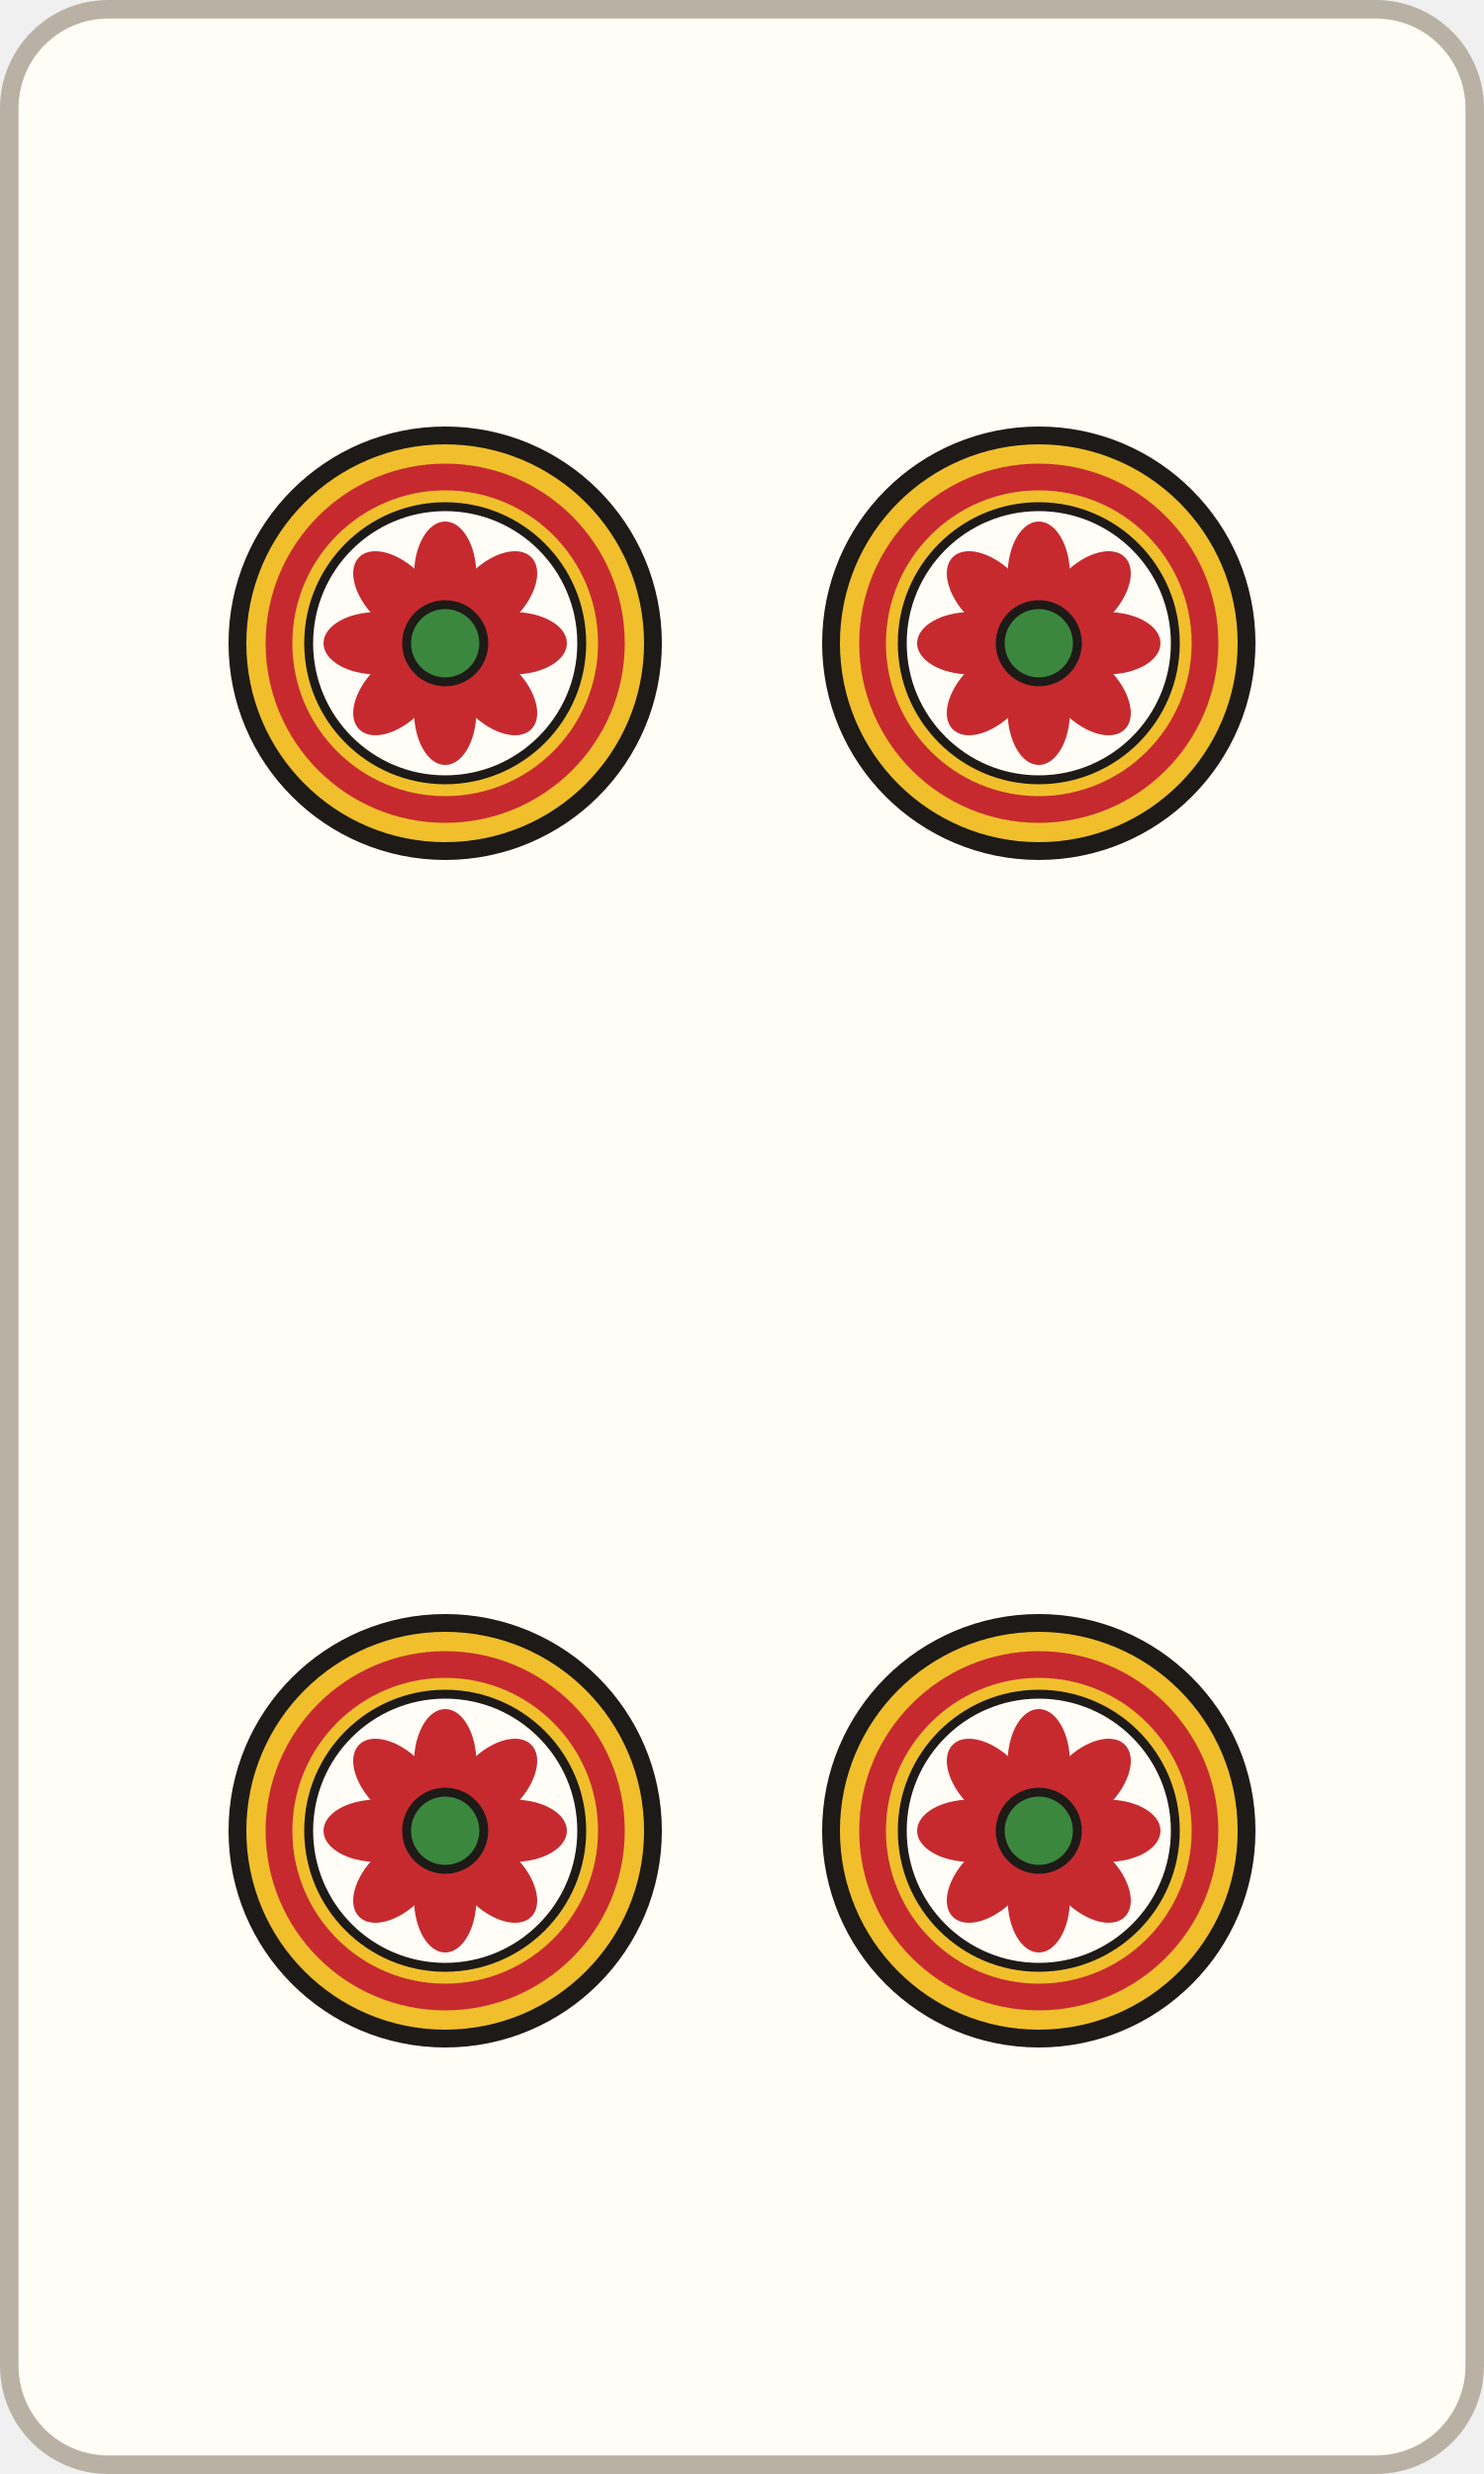
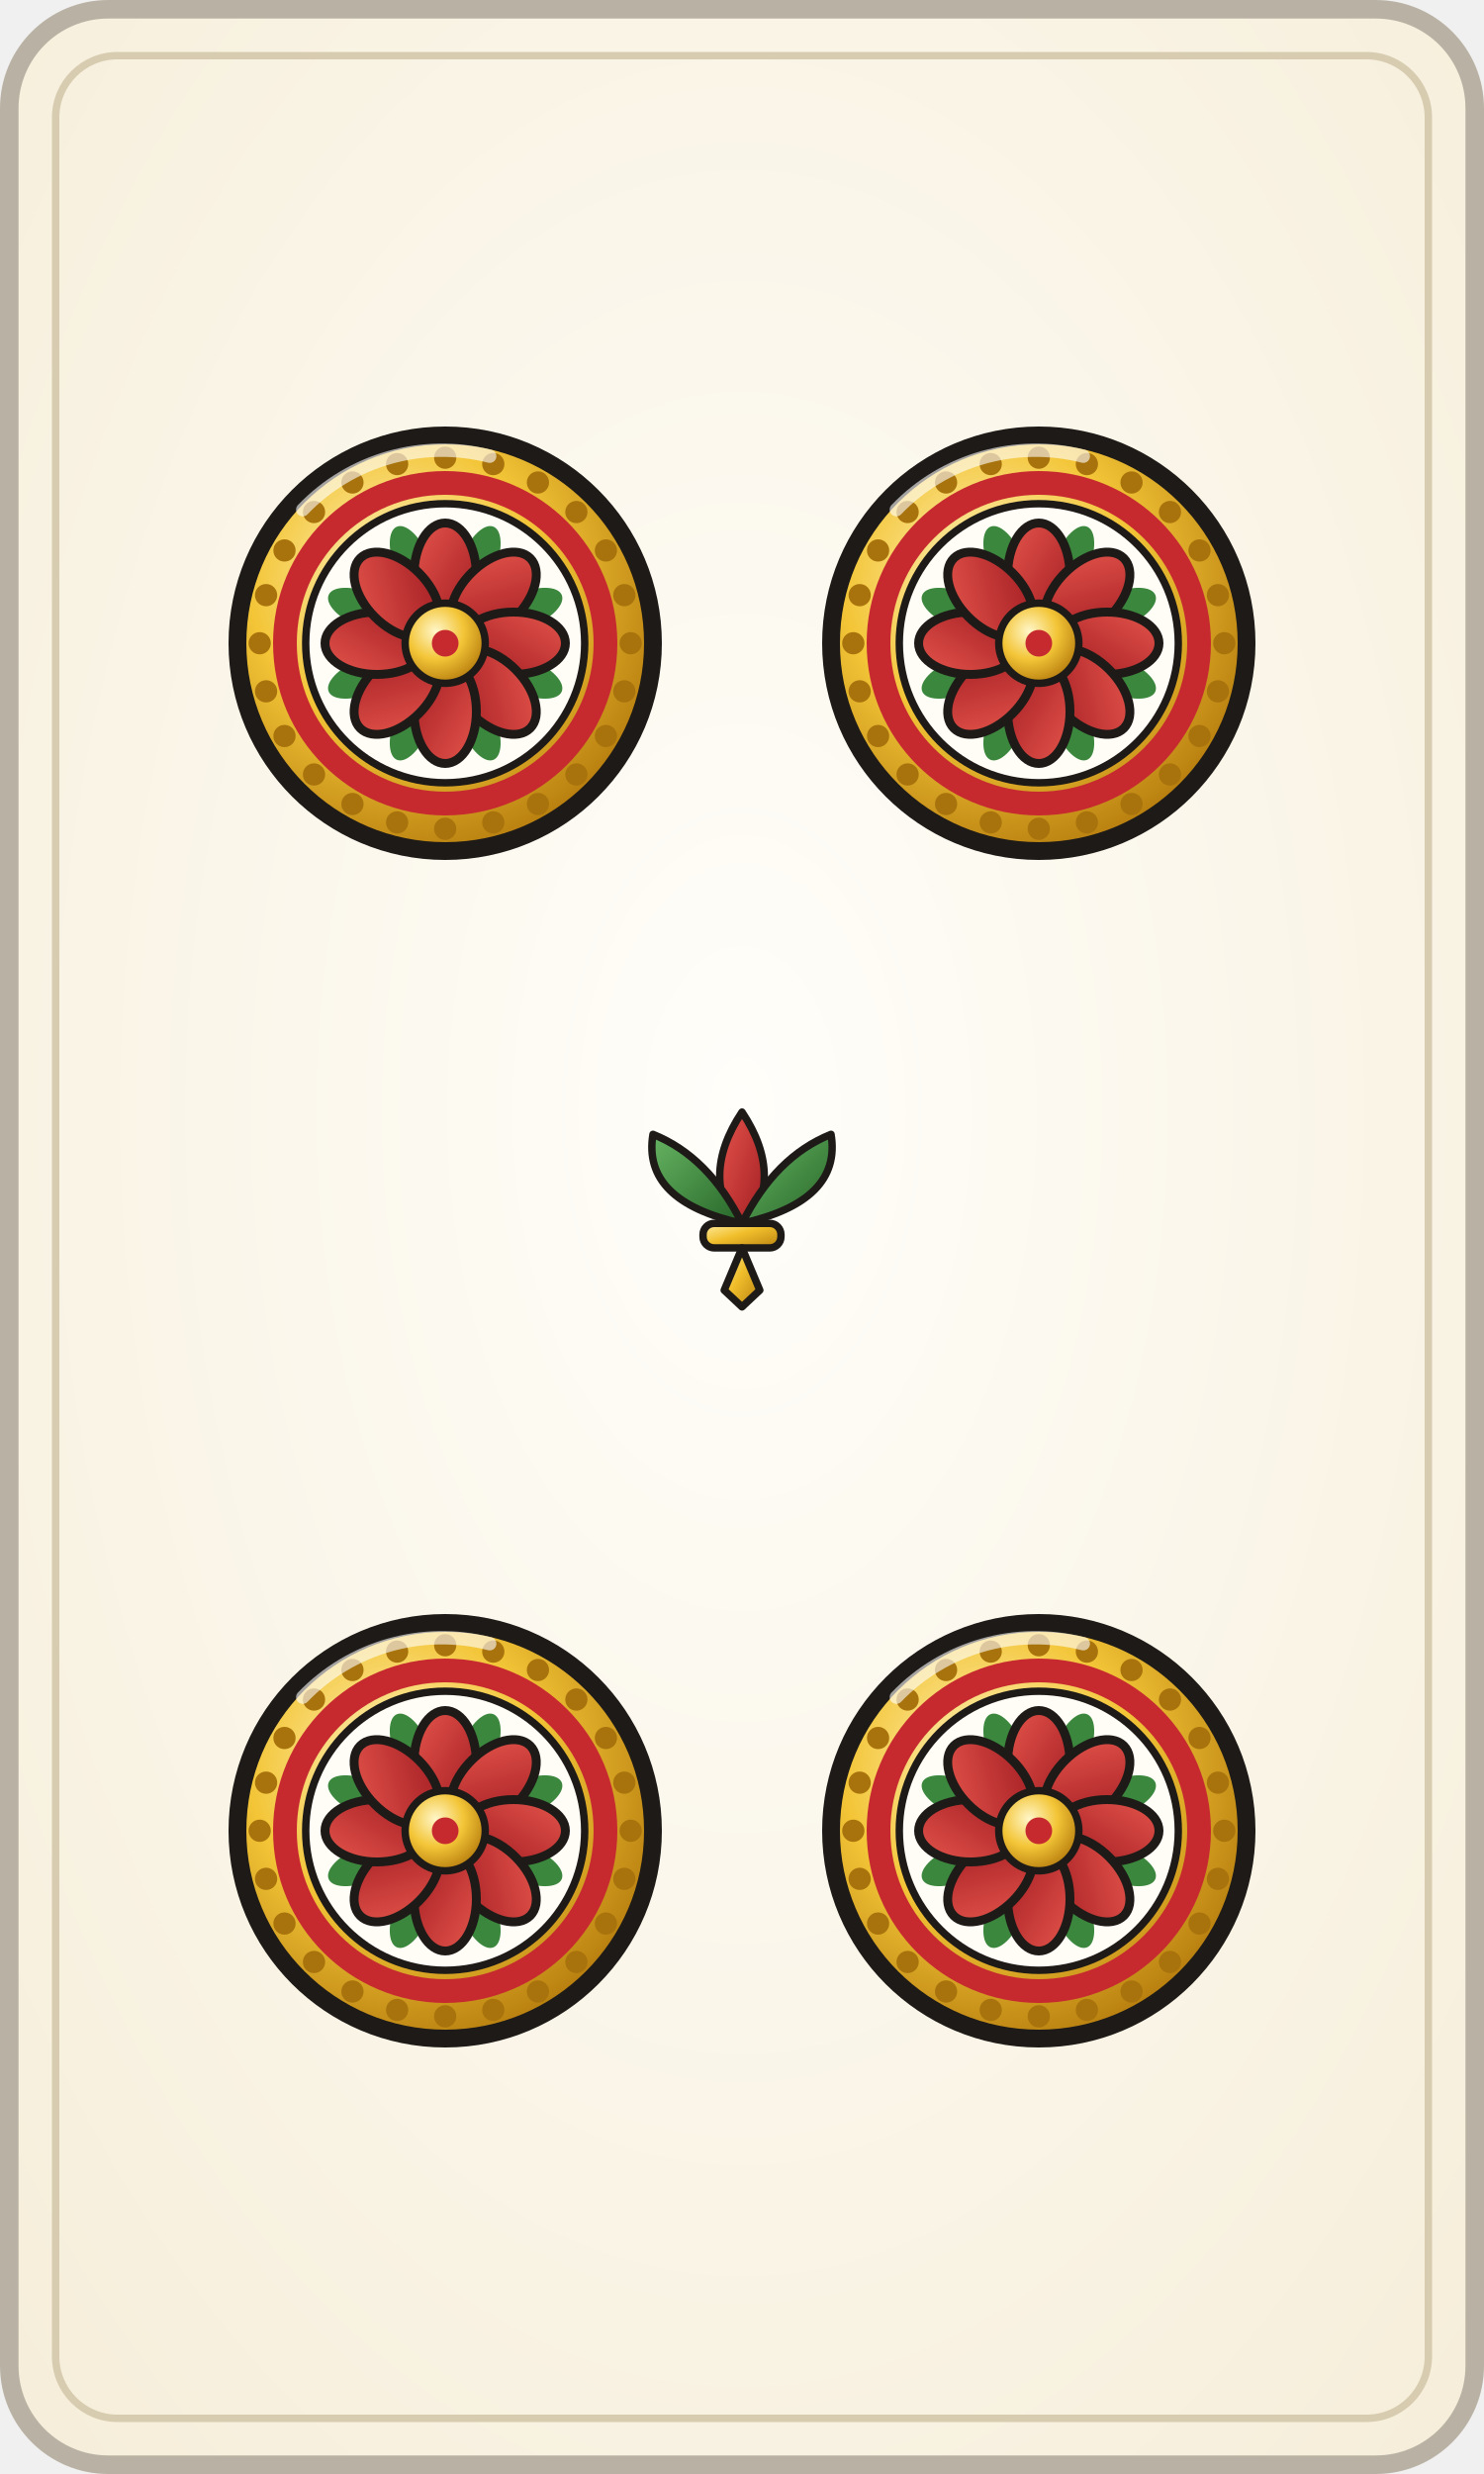
<svg xmlns="http://www.w3.org/2000/svg" viewBox="0 0 120 200" width="120" height="200">
-   <rect x="0.75" y="0.75" width="118.5" height="198.5" rx="8" fill="#fffdf6" stroke="#b9b2a4" stroke-width="1.5" />
+   <defs>
+     <linearGradient id="gold" x1="0" y1="0" x2="1" y2="1">
+       <stop offset="0" stop-color="#fff0a8" />
+       <stop offset=".45" stop-color="#f1bf2c" />
+       <stop offset="1" stop-color="#b9800f" />
+     </linearGradient>
+     <radialGradient id="goldR" cx=".38" cy=".35" r=".7">
+       <stop offset="0" stop-color="#fff6c8" />
+       <stop offset=".5" stop-color="#f3c537" />
+       <stop offset="1" stop-color="#b47a0c" />
+     </radialGradient>
+     <linearGradient id="red" x1="0" y1="0" x2="1" y2="1">
+       <stop offset="0" stop-color="#e5544b" />
+       <stop offset="1" stop-color="#a11c22" />
+     </linearGradient>
+     <linearGradient id="blue" x1="0" y1="0" x2="1" y2="1">
+       <stop offset="0" stop-color="#5189d8" />
+       <stop offset="1" stop-color="#1d4387" />
+     </linearGradient>
+     <linearGradient id="green" x1="0" y1="0" x2="1" y2="1">
+       <stop offset="0" stop-color="#66b462" />
+       <stop offset="1" stop-color="#276629" />
+     </linearGradient>
+     <linearGradient id="wood" x1="0" y1="0" x2="1" y2="0">
+       <stop offset="0" stop-color="#25602a" />
+       <stop offset=".35" stop-color="#6fbd6a" />
+       <stop offset="1" stop-color="#21572a" />
+     </linearGradient>
+     <linearGradient id="steel" x1="0" y1="0" x2="1" y2="0">
+       <stop offset="0" stop-color="#c3d9f7" />
+       <stop offset=".5" stop-color="#4275c4" />
+       <stop offset="1" stop-color="#1b3f7c" />
+     </linearGradient>
+     <radialGradient id="skin" cx=".4" cy=".35" r=".75">
+       <stop offset="0" stop-color="#ffe9ce" />
+       <stop offset="1" stop-color="#eabd8e" />
+     </radialGradient>
+     <radialGradient id="paper" cx=".5" cy=".45" r=".8">
+       <stop offset="0" stop-color="#fffefa" />
+       <stop offset="1" stop-color="#f5ecd6" />
+     </radialGradient>
+     <linearGradient id="beige" x1="0" y1="0" x2="0" y2="1">
+       <stop offset="0" stop-color="#fdf7e6" />
+       <stop offset=".5" stop-color="#f2e2bb" />
+       <stop offset="1" stop-color="#fdf7e6" />
+     </linearGradient>
+     <linearGradient id="horse" x1="0" y1="0" x2="1" y2="1">
+       <stop offset="0" stop-color="#ffffff" />
+       <stop offset="1" stop-color="#d6cdbd" />
+     </linearGradient>
+   </defs>
+   <rect x="0.75" y="0.75" width="118.5" height="198.5" rx="8" fill="url(#paper)" stroke="#b9b2a4" stroke-width="1.5" />
+   <rect x="4.5" y="4.5" width="111" height="191" rx="5" fill="none" stroke="#d8ccb0" stroke-width="0.6" />
+   <g transform="translate(60 98)">
+     <path d="M0 -8.1 Q3.6 -2.7 0 1.8 Q-3.6 -2.7 0 -8.1Z" fill="url(#red)" stroke="#1d1a17" stroke-width="0.6" stroke-linejoin="round" />
+     <path d="M0 0.9 Q-8.1 -0.9 -7.2 -6.3 Q-2.7 -4.5 0 0.9Z" fill="url(#green)" stroke="#1d1a17" stroke-width="0.6" stroke-linejoin="round" />
+     <path d="M0 0.9 Q8.1 -0.9 7.2 -6.3 Q2.7 -4.5 0 0.9Z" fill="url(#green)" stroke="#1d1a17" stroke-width="0.6" stroke-linejoin="round" />
+     <rect x="-3.15" y="0.9" width="6.3" height="1.98" rx="0.9" fill="url(#gold)" stroke="#1d1a17" stroke-width="0.6" stroke-linejoin="round" />
+     <path d="M0 2.88 L-1.44 6.3 L0 7.65 L1.44 6.3Z" fill="url(#gold)" stroke="#1d1a17" stroke-width="0.6" stroke-linejoin="round" />
+   </g>
  <g transform="translate(36 52) scale(1.2)">
-     <circle r="14" fill="#f1bf2c" stroke="#1d1a17" stroke-width="1.2" stroke-linejoin="round" />
-     <circle r="11.2" fill="none" stroke="#c62a2f" stroke-width="1.8" />
-     <circle r="9.2" fill="#fffdf6" stroke="#1d1a17" stroke-width="0.6" />
-     <ellipse cx="0" cy="-4.6" rx="2.1" ry="3.6" fill="#c62a2f" transform="rotate(0)" />
-     <ellipse cx="0" cy="-4.6" rx="2.1" ry="3.6" fill="#c62a2f" transform="rotate(45)" />
-     <ellipse cx="0" cy="-4.6" rx="2.1" ry="3.6" fill="#c62a2f" transform="rotate(90)" />
-     <ellipse cx="0" cy="-4.6" rx="2.1" ry="3.6" fill="#c62a2f" transform="rotate(135)" />
-     <ellipse cx="0" cy="-4.6" rx="2.1" ry="3.6" fill="#c62a2f" transform="rotate(180)" />
-     <ellipse cx="0" cy="-4.6" rx="2.1" ry="3.6" fill="#c62a2f" transform="rotate(225)" />
-     <ellipse cx="0" cy="-4.6" rx="2.1" ry="3.6" fill="#c62a2f" transform="rotate(270)" />
-     <ellipse cx="0" cy="-4.6" rx="2.1" ry="3.6" fill="#c62a2f" transform="rotate(315)" />
-     <circle r="2.6" fill="#3b873d" stroke="#1d1a17" stroke-width="0.6" />
+     <circle r="14" fill="url(#goldR)" stroke="#1d1a17" stroke-width="1.2" stroke-linejoin="round" />
+     <circle cx="12.5" cy="0" r="0.75" fill="#a8730c" />
+     <circle cx="12.07" cy="3.24" r="0.75" fill="#a8730c" />
+     <circle cx="10.83" cy="6.25" r="0.75" fill="#a8730c" />
+     <circle cx="8.84" cy="8.84" r="0.75" fill="#a8730c" />
+     <circle cx="6.25" cy="10.83" r="0.75" fill="#a8730c" />
+     <circle cx="3.24" cy="12.07" r="0.75" fill="#a8730c" />
+     <circle cx="0" cy="12.5" r="0.75" fill="#a8730c" />
+     <circle cx="-3.24" cy="12.07" r="0.75" fill="#a8730c" />
+     <circle cx="-6.25" cy="10.83" r="0.75" fill="#a8730c" />
+     <circle cx="-8.84" cy="8.84" r="0.75" fill="#a8730c" />
+     <circle cx="-10.83" cy="6.25" r="0.75" fill="#a8730c" />
+     <circle cx="-12.07" cy="3.24" r="0.75" fill="#a8730c" />
+     <circle cx="-12.5" cy="0" r="0.75" fill="#a8730c" />
+     <circle cx="-12.07" cy="-3.24" r="0.75" fill="#a8730c" />
+     <circle cx="-10.83" cy="-6.25" r="0.75" fill="#a8730c" />
+     <circle cx="-8.84" cy="-8.84" r="0.75" fill="#a8730c" />
+     <circle cx="-6.25" cy="-10.83" r="0.75" fill="#a8730c" />
+     <circle cx="-3.24" cy="-12.07" r="0.75" fill="#a8730c" />
+     <circle cx="0" cy="-12.5" r="0.75" fill="#a8730c" />
+     <circle cx="3.24" cy="-12.07" r="0.75" fill="#a8730c" />
+     <circle cx="6.25" cy="-10.83" r="0.75" fill="#a8730c" />
+     <circle cx="8.84" cy="-8.84" r="0.75" fill="#a8730c" />
+     <circle cx="10.83" cy="-6.25" r="0.75" fill="#a8730c" />
+     <circle cx="12.07" cy="-3.24" r="0.75" fill="#a8730c" />
+     <circle r="10.8" fill="none" stroke="#c62a2f" stroke-width="1.6" />
+     <circle r="9.4" fill="#fffdf6" stroke="#1d1a17" stroke-width="0.5" />
+     <ellipse cx="0" cy="-5.8" rx="1.2" ry="2.7" fill="#3b873d" transform="rotate(22.5)" />
+     <ellipse cx="0" cy="-5.8" rx="1.2" ry="2.7" fill="#3b873d" transform="rotate(67.5)" />
+     <ellipse cx="0" cy="-5.8" rx="1.2" ry="2.7" fill="#3b873d" transform="rotate(112.5)" />
+     <ellipse cx="0" cy="-5.8" rx="1.2" ry="2.7" fill="#3b873d" transform="rotate(157.5)" />
+     <ellipse cx="0" cy="-5.8" rx="1.2" ry="2.7" fill="#3b873d" transform="rotate(202.5)" />
+     <ellipse cx="0" cy="-5.8" rx="1.2" ry="2.7" fill="#3b873d" transform="rotate(247.5)" />
+     <ellipse cx="0" cy="-5.8" rx="1.2" ry="2.7" fill="#3b873d" transform="rotate(292.5)" />
+     <ellipse cx="0" cy="-5.8" rx="1.2" ry="2.7" fill="#3b873d" transform="rotate(337.5)" />
+     <ellipse cx="0" cy="-4.6" rx="2.1" ry="3.5" fill="url(#red)" stroke="#1d1a17" stroke-width="0.6" stroke-linejoin="round" transform="rotate(0)" />
+     <ellipse cx="0" cy="-4.6" rx="2.1" ry="3.5" fill="url(#red)" stroke="#1d1a17" stroke-width="0.6" stroke-linejoin="round" transform="rotate(45)" />
+     <ellipse cx="0" cy="-4.6" rx="2.1" ry="3.5" fill="url(#red)" stroke="#1d1a17" stroke-width="0.6" stroke-linejoin="round" transform="rotate(90)" />
+     <ellipse cx="0" cy="-4.6" rx="2.1" ry="3.5" fill="url(#red)" stroke="#1d1a17" stroke-width="0.6" stroke-linejoin="round" transform="rotate(135)" />
+     <ellipse cx="0" cy="-4.6" rx="2.1" ry="3.5" fill="url(#red)" stroke="#1d1a17" stroke-width="0.6" stroke-linejoin="round" transform="rotate(180)" />
+     <ellipse cx="0" cy="-4.6" rx="2.1" ry="3.5" fill="url(#red)" stroke="#1d1a17" stroke-width="0.6" stroke-linejoin="round" transform="rotate(225)" />
+     <ellipse cx="0" cy="-4.6" rx="2.1" ry="3.5" fill="url(#red)" stroke="#1d1a17" stroke-width="0.6" stroke-linejoin="round" transform="rotate(270)" />
+     <ellipse cx="0" cy="-4.6" rx="2.1" ry="3.5" fill="url(#red)" stroke="#1d1a17" stroke-width="0.6" stroke-linejoin="round" transform="rotate(315)" />
+     <circle r="2.7" fill="url(#goldR)" stroke="#1d1a17" stroke-width="0.5" />
+     <circle r="0.9" fill="#c62a2f" />
+     <path d="M-9.6 -9 A13 13 0 0 1 3 -12.6" fill="none" stroke="#fff" stroke-width="0.9" stroke-linecap="round" opacity="0.6" />
  </g>
  <g transform="translate(84 52) scale(1.2)">
-     <circle r="14" fill="#f1bf2c" stroke="#1d1a17" stroke-width="1.2" stroke-linejoin="round" />
-     <circle r="11.2" fill="none" stroke="#c62a2f" stroke-width="1.8" />
-     <circle r="9.2" fill="#fffdf6" stroke="#1d1a17" stroke-width="0.6" />
-     <ellipse cx="0" cy="-4.6" rx="2.1" ry="3.6" fill="#c62a2f" transform="rotate(0)" />
-     <ellipse cx="0" cy="-4.6" rx="2.1" ry="3.6" fill="#c62a2f" transform="rotate(45)" />
-     <ellipse cx="0" cy="-4.6" rx="2.1" ry="3.6" fill="#c62a2f" transform="rotate(90)" />
-     <ellipse cx="0" cy="-4.6" rx="2.1" ry="3.6" fill="#c62a2f" transform="rotate(135)" />
-     <ellipse cx="0" cy="-4.6" rx="2.1" ry="3.6" fill="#c62a2f" transform="rotate(180)" />
-     <ellipse cx="0" cy="-4.6" rx="2.1" ry="3.6" fill="#c62a2f" transform="rotate(225)" />
-     <ellipse cx="0" cy="-4.6" rx="2.1" ry="3.6" fill="#c62a2f" transform="rotate(270)" />
-     <ellipse cx="0" cy="-4.6" rx="2.1" ry="3.6" fill="#c62a2f" transform="rotate(315)" />
-     <circle r="2.6" fill="#3b873d" stroke="#1d1a17" stroke-width="0.6" />
+     <circle r="14" fill="url(#goldR)" stroke="#1d1a17" stroke-width="1.2" stroke-linejoin="round" />
+     <circle cx="12.5" cy="0" r="0.75" fill="#a8730c" />
+     <circle cx="12.07" cy="3.24" r="0.75" fill="#a8730c" />
+     <circle cx="10.83" cy="6.25" r="0.75" fill="#a8730c" />
+     <circle cx="8.84" cy="8.84" r="0.75" fill="#a8730c" />
+     <circle cx="6.25" cy="10.83" r="0.75" fill="#a8730c" />
+     <circle cx="3.24" cy="12.07" r="0.75" fill="#a8730c" />
+     <circle cx="0" cy="12.5" r="0.75" fill="#a8730c" />
+     <circle cx="-3.24" cy="12.07" r="0.75" fill="#a8730c" />
+     <circle cx="-6.25" cy="10.83" r="0.75" fill="#a8730c" />
+     <circle cx="-8.84" cy="8.84" r="0.75" fill="#a8730c" />
+     <circle cx="-10.83" cy="6.25" r="0.75" fill="#a8730c" />
+     <circle cx="-12.07" cy="3.24" r="0.75" fill="#a8730c" />
+     <circle cx="-12.5" cy="0" r="0.75" fill="#a8730c" />
+     <circle cx="-12.07" cy="-3.24" r="0.75" fill="#a8730c" />
+     <circle cx="-10.83" cy="-6.25" r="0.75" fill="#a8730c" />
+     <circle cx="-8.84" cy="-8.84" r="0.75" fill="#a8730c" />
+     <circle cx="-6.25" cy="-10.83" r="0.75" fill="#a8730c" />
+     <circle cx="-3.24" cy="-12.07" r="0.75" fill="#a8730c" />
+     <circle cx="0" cy="-12.5" r="0.75" fill="#a8730c" />
+     <circle cx="3.24" cy="-12.07" r="0.75" fill="#a8730c" />
+     <circle cx="6.25" cy="-10.83" r="0.75" fill="#a8730c" />
+     <circle cx="8.84" cy="-8.84" r="0.75" fill="#a8730c" />
+     <circle cx="10.83" cy="-6.25" r="0.75" fill="#a8730c" />
+     <circle cx="12.07" cy="-3.24" r="0.75" fill="#a8730c" />
+     <circle r="10.8" fill="none" stroke="#c62a2f" stroke-width="1.6" />
+     <circle r="9.4" fill="#fffdf6" stroke="#1d1a17" stroke-width="0.5" />
+     <ellipse cx="0" cy="-5.8" rx="1.2" ry="2.7" fill="#3b873d" transform="rotate(22.5)" />
+     <ellipse cx="0" cy="-5.8" rx="1.2" ry="2.7" fill="#3b873d" transform="rotate(67.5)" />
+     <ellipse cx="0" cy="-5.8" rx="1.2" ry="2.7" fill="#3b873d" transform="rotate(112.5)" />
+     <ellipse cx="0" cy="-5.8" rx="1.2" ry="2.7" fill="#3b873d" transform="rotate(157.5)" />
+     <ellipse cx="0" cy="-5.8" rx="1.2" ry="2.7" fill="#3b873d" transform="rotate(202.5)" />
+     <ellipse cx="0" cy="-5.8" rx="1.2" ry="2.7" fill="#3b873d" transform="rotate(247.5)" />
+     <ellipse cx="0" cy="-5.8" rx="1.2" ry="2.7" fill="#3b873d" transform="rotate(292.5)" />
+     <ellipse cx="0" cy="-5.8" rx="1.2" ry="2.7" fill="#3b873d" transform="rotate(337.5)" />
+     <ellipse cx="0" cy="-4.6" rx="2.1" ry="3.5" fill="url(#red)" stroke="#1d1a17" stroke-width="0.6" stroke-linejoin="round" transform="rotate(0)" />
+     <ellipse cx="0" cy="-4.6" rx="2.1" ry="3.5" fill="url(#red)" stroke="#1d1a17" stroke-width="0.6" stroke-linejoin="round" transform="rotate(45)" />
+     <ellipse cx="0" cy="-4.6" rx="2.1" ry="3.5" fill="url(#red)" stroke="#1d1a17" stroke-width="0.6" stroke-linejoin="round" transform="rotate(90)" />
+     <ellipse cx="0" cy="-4.6" rx="2.1" ry="3.5" fill="url(#red)" stroke="#1d1a17" stroke-width="0.6" stroke-linejoin="round" transform="rotate(135)" />
+     <ellipse cx="0" cy="-4.6" rx="2.1" ry="3.5" fill="url(#red)" stroke="#1d1a17" stroke-width="0.6" stroke-linejoin="round" transform="rotate(180)" />
+     <ellipse cx="0" cy="-4.6" rx="2.1" ry="3.5" fill="url(#red)" stroke="#1d1a17" stroke-width="0.6" stroke-linejoin="round" transform="rotate(225)" />
+     <ellipse cx="0" cy="-4.6" rx="2.1" ry="3.5" fill="url(#red)" stroke="#1d1a17" stroke-width="0.6" stroke-linejoin="round" transform="rotate(270)" />
+     <ellipse cx="0" cy="-4.6" rx="2.1" ry="3.5" fill="url(#red)" stroke="#1d1a17" stroke-width="0.6" stroke-linejoin="round" transform="rotate(315)" />
+     <circle r="2.7" fill="url(#goldR)" stroke="#1d1a17" stroke-width="0.5" />
+     <circle r="0.9" fill="#c62a2f" />
+     <path d="M-9.6 -9 A13 13 0 0 1 3 -12.6" fill="none" stroke="#fff" stroke-width="0.9" stroke-linecap="round" opacity="0.6" />
  </g>
  <g transform="translate(36 148) scale(1.2)">
-     <circle r="14" fill="#f1bf2c" stroke="#1d1a17" stroke-width="1.2" stroke-linejoin="round" />
-     <circle r="11.2" fill="none" stroke="#c62a2f" stroke-width="1.8" />
-     <circle r="9.2" fill="#fffdf6" stroke="#1d1a17" stroke-width="0.6" />
-     <ellipse cx="0" cy="-4.6" rx="2.1" ry="3.6" fill="#c62a2f" transform="rotate(0)" />
-     <ellipse cx="0" cy="-4.6" rx="2.1" ry="3.6" fill="#c62a2f" transform="rotate(45)" />
-     <ellipse cx="0" cy="-4.6" rx="2.1" ry="3.6" fill="#c62a2f" transform="rotate(90)" />
-     <ellipse cx="0" cy="-4.6" rx="2.1" ry="3.6" fill="#c62a2f" transform="rotate(135)" />
-     <ellipse cx="0" cy="-4.6" rx="2.1" ry="3.6" fill="#c62a2f" transform="rotate(180)" />
-     <ellipse cx="0" cy="-4.6" rx="2.1" ry="3.6" fill="#c62a2f" transform="rotate(225)" />
-     <ellipse cx="0" cy="-4.6" rx="2.1" ry="3.6" fill="#c62a2f" transform="rotate(270)" />
-     <ellipse cx="0" cy="-4.6" rx="2.1" ry="3.6" fill="#c62a2f" transform="rotate(315)" />
-     <circle r="2.6" fill="#3b873d" stroke="#1d1a17" stroke-width="0.6" />
+     <circle r="14" fill="url(#goldR)" stroke="#1d1a17" stroke-width="1.2" stroke-linejoin="round" />
+     <circle cx="12.5" cy="0" r="0.75" fill="#a8730c" />
+     <circle cx="12.07" cy="3.24" r="0.75" fill="#a8730c" />
+     <circle cx="10.83" cy="6.25" r="0.75" fill="#a8730c" />
+     <circle cx="8.84" cy="8.84" r="0.75" fill="#a8730c" />
+     <circle cx="6.25" cy="10.83" r="0.75" fill="#a8730c" />
+     <circle cx="3.24" cy="12.07" r="0.75" fill="#a8730c" />
+     <circle cx="0" cy="12.5" r="0.75" fill="#a8730c" />
+     <circle cx="-3.24" cy="12.07" r="0.75" fill="#a8730c" />
+     <circle cx="-6.25" cy="10.83" r="0.75" fill="#a8730c" />
+     <circle cx="-8.84" cy="8.84" r="0.75" fill="#a8730c" />
+     <circle cx="-10.83" cy="6.25" r="0.75" fill="#a8730c" />
+     <circle cx="-12.07" cy="3.24" r="0.75" fill="#a8730c" />
+     <circle cx="-12.5" cy="0" r="0.75" fill="#a8730c" />
+     <circle cx="-12.07" cy="-3.24" r="0.75" fill="#a8730c" />
+     <circle cx="-10.83" cy="-6.25" r="0.75" fill="#a8730c" />
+     <circle cx="-8.84" cy="-8.84" r="0.75" fill="#a8730c" />
+     <circle cx="-6.25" cy="-10.83" r="0.75" fill="#a8730c" />
+     <circle cx="-3.24" cy="-12.07" r="0.75" fill="#a8730c" />
+     <circle cx="0" cy="-12.5" r="0.75" fill="#a8730c" />
+     <circle cx="3.24" cy="-12.07" r="0.75" fill="#a8730c" />
+     <circle cx="6.25" cy="-10.83" r="0.75" fill="#a8730c" />
+     <circle cx="8.84" cy="-8.84" r="0.75" fill="#a8730c" />
+     <circle cx="10.83" cy="-6.25" r="0.75" fill="#a8730c" />
+     <circle cx="12.07" cy="-3.24" r="0.75" fill="#a8730c" />
+     <circle r="10.8" fill="none" stroke="#c62a2f" stroke-width="1.6" />
+     <circle r="9.4" fill="#fffdf6" stroke="#1d1a17" stroke-width="0.5" />
+     <ellipse cx="0" cy="-5.8" rx="1.2" ry="2.7" fill="#3b873d" transform="rotate(22.5)" />
+     <ellipse cx="0" cy="-5.8" rx="1.2" ry="2.7" fill="#3b873d" transform="rotate(67.5)" />
+     <ellipse cx="0" cy="-5.8" rx="1.2" ry="2.7" fill="#3b873d" transform="rotate(112.5)" />
+     <ellipse cx="0" cy="-5.8" rx="1.2" ry="2.7" fill="#3b873d" transform="rotate(157.5)" />
+     <ellipse cx="0" cy="-5.8" rx="1.2" ry="2.7" fill="#3b873d" transform="rotate(202.5)" />
+     <ellipse cx="0" cy="-5.8" rx="1.2" ry="2.7" fill="#3b873d" transform="rotate(247.5)" />
+     <ellipse cx="0" cy="-5.8" rx="1.2" ry="2.7" fill="#3b873d" transform="rotate(292.5)" />
+     <ellipse cx="0" cy="-5.8" rx="1.2" ry="2.7" fill="#3b873d" transform="rotate(337.5)" />
+     <ellipse cx="0" cy="-4.6" rx="2.1" ry="3.5" fill="url(#red)" stroke="#1d1a17" stroke-width="0.6" stroke-linejoin="round" transform="rotate(0)" />
+     <ellipse cx="0" cy="-4.6" rx="2.1" ry="3.5" fill="url(#red)" stroke="#1d1a17" stroke-width="0.6" stroke-linejoin="round" transform="rotate(45)" />
+     <ellipse cx="0" cy="-4.6" rx="2.1" ry="3.5" fill="url(#red)" stroke="#1d1a17" stroke-width="0.6" stroke-linejoin="round" transform="rotate(90)" />
+     <ellipse cx="0" cy="-4.6" rx="2.1" ry="3.5" fill="url(#red)" stroke="#1d1a17" stroke-width="0.6" stroke-linejoin="round" transform="rotate(135)" />
+     <ellipse cx="0" cy="-4.6" rx="2.1" ry="3.5" fill="url(#red)" stroke="#1d1a17" stroke-width="0.6" stroke-linejoin="round" transform="rotate(180)" />
+     <ellipse cx="0" cy="-4.6" rx="2.1" ry="3.5" fill="url(#red)" stroke="#1d1a17" stroke-width="0.6" stroke-linejoin="round" transform="rotate(225)" />
+     <ellipse cx="0" cy="-4.6" rx="2.1" ry="3.5" fill="url(#red)" stroke="#1d1a17" stroke-width="0.6" stroke-linejoin="round" transform="rotate(270)" />
+     <ellipse cx="0" cy="-4.6" rx="2.1" ry="3.5" fill="url(#red)" stroke="#1d1a17" stroke-width="0.6" stroke-linejoin="round" transform="rotate(315)" />
+     <circle r="2.7" fill="url(#goldR)" stroke="#1d1a17" stroke-width="0.5" />
+     <circle r="0.9" fill="#c62a2f" />
+     <path d="M-9.6 -9 A13 13 0 0 1 3 -12.6" fill="none" stroke="#fff" stroke-width="0.9" stroke-linecap="round" opacity="0.6" />
  </g>
  <g transform="translate(84 148) scale(1.2)">
-     <circle r="14" fill="#f1bf2c" stroke="#1d1a17" stroke-width="1.2" stroke-linejoin="round" />
-     <circle r="11.2" fill="none" stroke="#c62a2f" stroke-width="1.8" />
-     <circle r="9.2" fill="#fffdf6" stroke="#1d1a17" stroke-width="0.6" />
-     <ellipse cx="0" cy="-4.6" rx="2.1" ry="3.6" fill="#c62a2f" transform="rotate(0)" />
-     <ellipse cx="0" cy="-4.6" rx="2.1" ry="3.6" fill="#c62a2f" transform="rotate(45)" />
-     <ellipse cx="0" cy="-4.6" rx="2.1" ry="3.6" fill="#c62a2f" transform="rotate(90)" />
-     <ellipse cx="0" cy="-4.6" rx="2.1" ry="3.6" fill="#c62a2f" transform="rotate(135)" />
-     <ellipse cx="0" cy="-4.6" rx="2.1" ry="3.6" fill="#c62a2f" transform="rotate(180)" />
-     <ellipse cx="0" cy="-4.6" rx="2.1" ry="3.6" fill="#c62a2f" transform="rotate(225)" />
-     <ellipse cx="0" cy="-4.6" rx="2.1" ry="3.6" fill="#c62a2f" transform="rotate(270)" />
-     <ellipse cx="0" cy="-4.6" rx="2.1" ry="3.6" fill="#c62a2f" transform="rotate(315)" />
-     <circle r="2.6" fill="#3b873d" stroke="#1d1a17" stroke-width="0.6" />
+     <circle r="14" fill="url(#goldR)" stroke="#1d1a17" stroke-width="1.2" stroke-linejoin="round" />
+     <circle cx="12.5" cy="0" r="0.75" fill="#a8730c" />
+     <circle cx="12.07" cy="3.24" r="0.75" fill="#a8730c" />
+     <circle cx="10.83" cy="6.25" r="0.75" fill="#a8730c" />
+     <circle cx="8.84" cy="8.84" r="0.75" fill="#a8730c" />
+     <circle cx="6.25" cy="10.83" r="0.75" fill="#a8730c" />
+     <circle cx="3.24" cy="12.07" r="0.75" fill="#a8730c" />
+     <circle cx="0" cy="12.5" r="0.75" fill="#a8730c" />
+     <circle cx="-3.24" cy="12.07" r="0.75" fill="#a8730c" />
+     <circle cx="-6.25" cy="10.83" r="0.75" fill="#a8730c" />
+     <circle cx="-8.84" cy="8.84" r="0.75" fill="#a8730c" />
+     <circle cx="-10.83" cy="6.25" r="0.75" fill="#a8730c" />
+     <circle cx="-12.07" cy="3.24" r="0.75" fill="#a8730c" />
+     <circle cx="-12.5" cy="0" r="0.75" fill="#a8730c" />
+     <circle cx="-12.07" cy="-3.24" r="0.75" fill="#a8730c" />
+     <circle cx="-10.83" cy="-6.25" r="0.75" fill="#a8730c" />
+     <circle cx="-8.84" cy="-8.84" r="0.75" fill="#a8730c" />
+     <circle cx="-6.25" cy="-10.83" r="0.75" fill="#a8730c" />
+     <circle cx="-3.24" cy="-12.07" r="0.75" fill="#a8730c" />
+     <circle cx="0" cy="-12.5" r="0.75" fill="#a8730c" />
+     <circle cx="3.24" cy="-12.07" r="0.75" fill="#a8730c" />
+     <circle cx="6.25" cy="-10.83" r="0.75" fill="#a8730c" />
+     <circle cx="8.84" cy="-8.84" r="0.75" fill="#a8730c" />
+     <circle cx="10.83" cy="-6.25" r="0.75" fill="#a8730c" />
+     <circle cx="12.07" cy="-3.24" r="0.75" fill="#a8730c" />
+     <circle r="10.8" fill="none" stroke="#c62a2f" stroke-width="1.6" />
+     <circle r="9.4" fill="#fffdf6" stroke="#1d1a17" stroke-width="0.5" />
+     <ellipse cx="0" cy="-5.8" rx="1.2" ry="2.7" fill="#3b873d" transform="rotate(22.5)" />
+     <ellipse cx="0" cy="-5.8" rx="1.2" ry="2.7" fill="#3b873d" transform="rotate(67.5)" />
+     <ellipse cx="0" cy="-5.8" rx="1.2" ry="2.7" fill="#3b873d" transform="rotate(112.5)" />
+     <ellipse cx="0" cy="-5.8" rx="1.2" ry="2.7" fill="#3b873d" transform="rotate(157.5)" />
+     <ellipse cx="0" cy="-5.8" rx="1.2" ry="2.7" fill="#3b873d" transform="rotate(202.5)" />
+     <ellipse cx="0" cy="-5.8" rx="1.2" ry="2.7" fill="#3b873d" transform="rotate(247.5)" />
+     <ellipse cx="0" cy="-5.8" rx="1.2" ry="2.7" fill="#3b873d" transform="rotate(292.5)" />
+     <ellipse cx="0" cy="-5.8" rx="1.2" ry="2.7" fill="#3b873d" transform="rotate(337.5)" />
+     <ellipse cx="0" cy="-4.6" rx="2.1" ry="3.5" fill="url(#red)" stroke="#1d1a17" stroke-width="0.6" stroke-linejoin="round" transform="rotate(0)" />
+     <ellipse cx="0" cy="-4.6" rx="2.1" ry="3.5" fill="url(#red)" stroke="#1d1a17" stroke-width="0.6" stroke-linejoin="round" transform="rotate(45)" />
+     <ellipse cx="0" cy="-4.6" rx="2.1" ry="3.5" fill="url(#red)" stroke="#1d1a17" stroke-width="0.6" stroke-linejoin="round" transform="rotate(90)" />
+     <ellipse cx="0" cy="-4.6" rx="2.1" ry="3.5" fill="url(#red)" stroke="#1d1a17" stroke-width="0.6" stroke-linejoin="round" transform="rotate(135)" />
+     <ellipse cx="0" cy="-4.6" rx="2.1" ry="3.5" fill="url(#red)" stroke="#1d1a17" stroke-width="0.6" stroke-linejoin="round" transform="rotate(180)" />
+     <ellipse cx="0" cy="-4.6" rx="2.1" ry="3.5" fill="url(#red)" stroke="#1d1a17" stroke-width="0.6" stroke-linejoin="round" transform="rotate(225)" />
+     <ellipse cx="0" cy="-4.6" rx="2.1" ry="3.5" fill="url(#red)" stroke="#1d1a17" stroke-width="0.6" stroke-linejoin="round" transform="rotate(270)" />
+     <ellipse cx="0" cy="-4.6" rx="2.1" ry="3.5" fill="url(#red)" stroke="#1d1a17" stroke-width="0.6" stroke-linejoin="round" transform="rotate(315)" />
+     <circle r="2.7" fill="url(#goldR)" stroke="#1d1a17" stroke-width="0.5" />
+     <circle r="0.9" fill="#c62a2f" />
+     <path d="M-9.6 -9 A13 13 0 0 1 3 -12.6" fill="none" stroke="#fff" stroke-width="0.9" stroke-linecap="round" opacity="0.6" />
  </g>
</svg>
